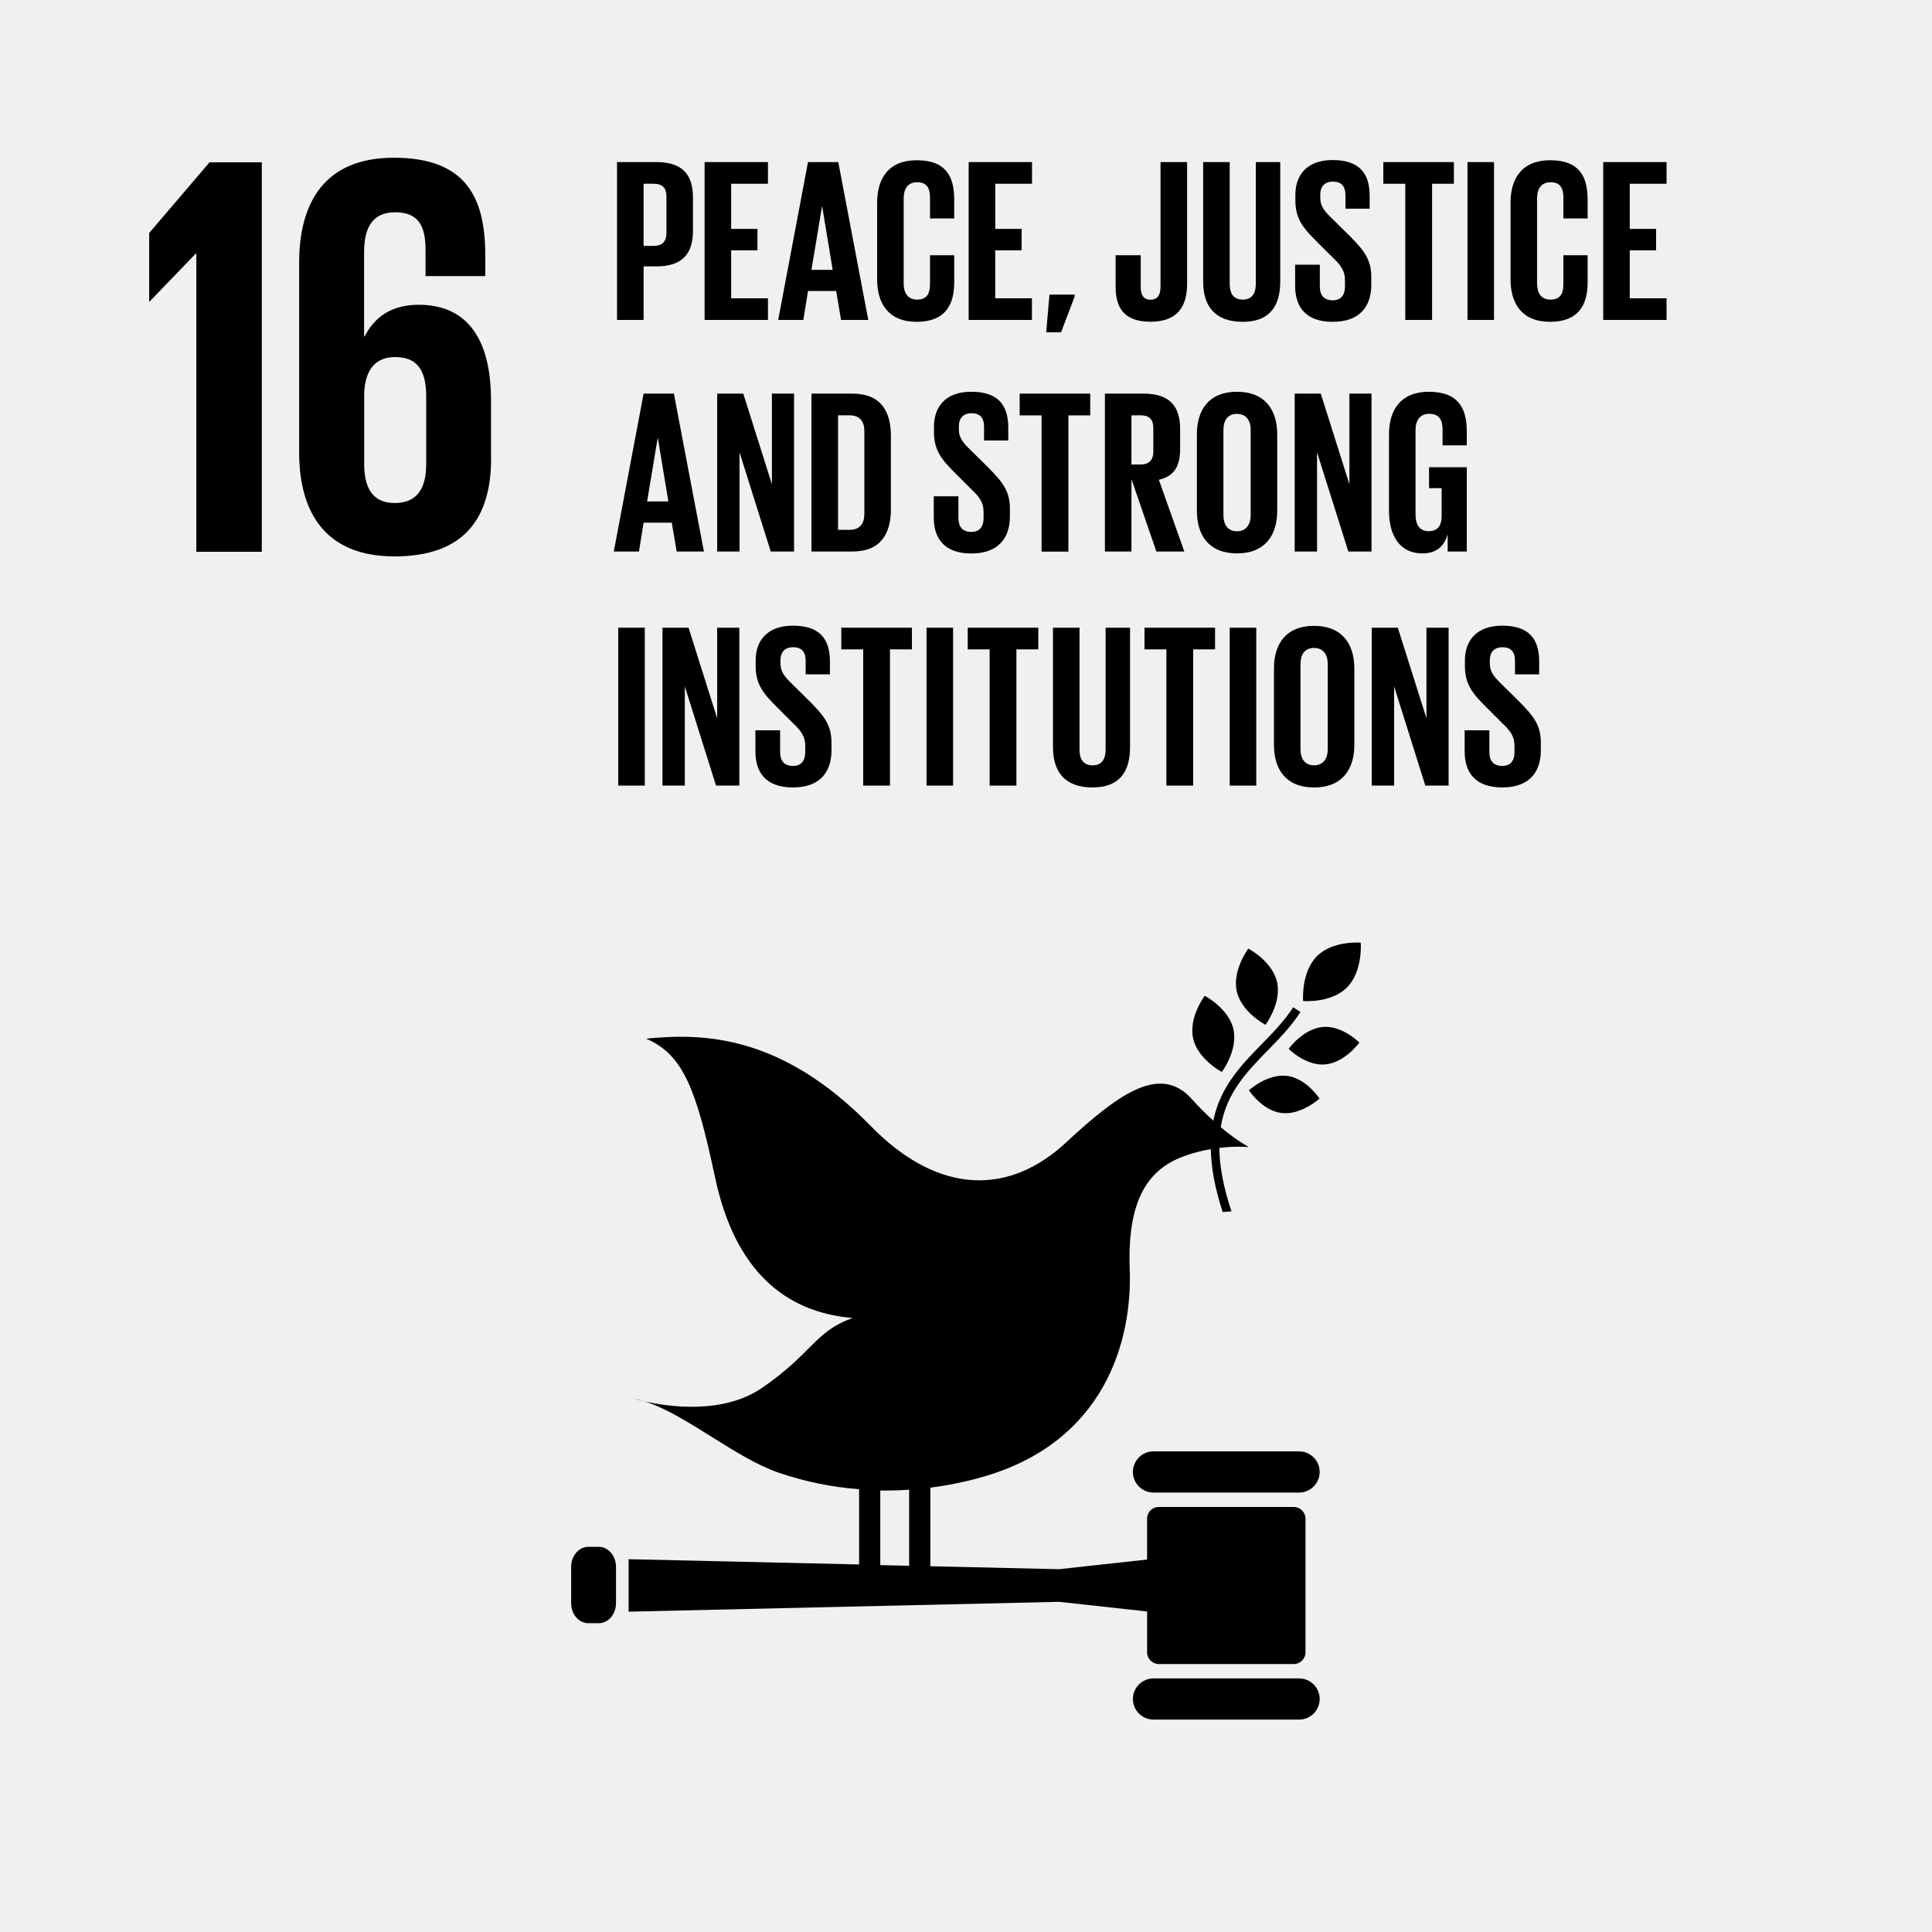
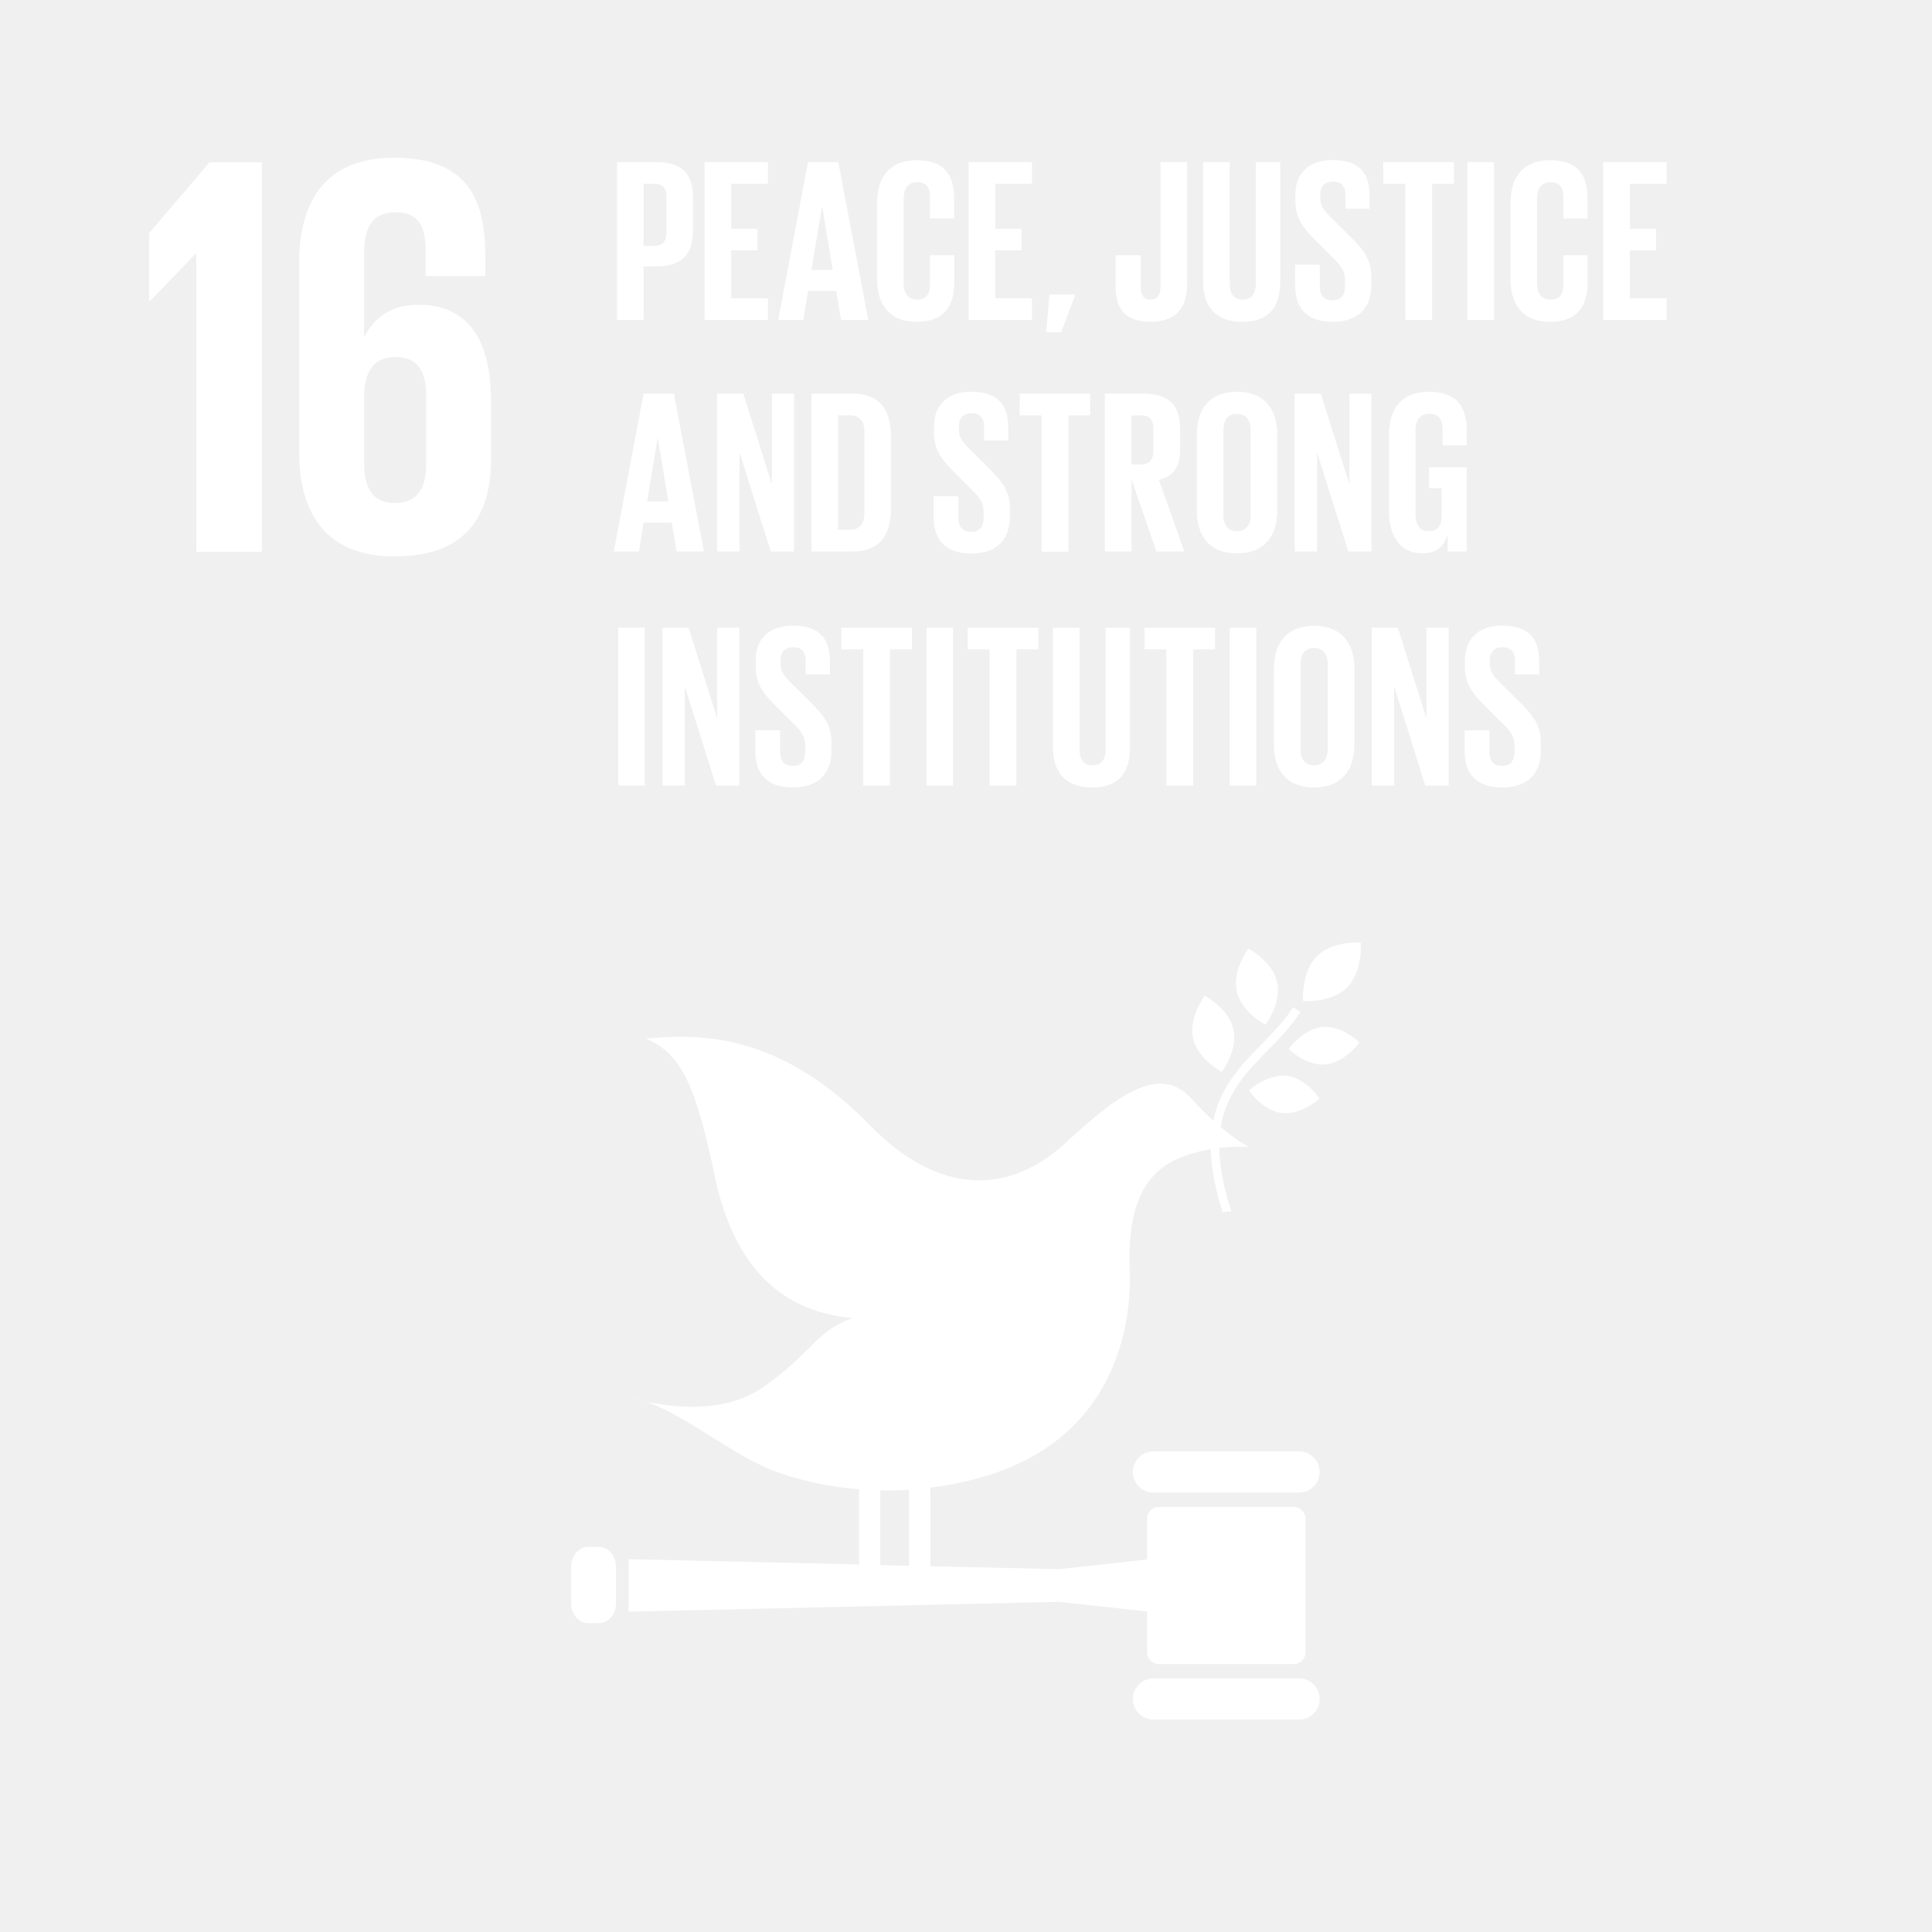
<svg xmlns="http://www.w3.org/2000/svg" id="Layer_1" data-name="Layer 1" viewBox="0 0 1000 1000" focusable="false">
  <link type="text/css" rel="stylesheet" id="dark-mode-general-link" />
  <link type="text/css" rel="stylesheet" id="dark-mode-custom-link" />
  <style type="text/css" id="dark-mode-custom-style" />
  <defs>
    <style>
      .cls-2 {
-         fill: currentColour;
+         fill: #fff;
      }
    </style>
  </defs>
  <polygon class="cls-2" points="77.22 120.59 77.22 155.97 77.53 155.97 101.31 131.29 101.61 131.29 101.61 285.6 135.51 285.6 135.51 84.01 108.46 84.01 77.22 120.59" />
  <path class="cls-2" d="M254.15,237.15V207.41c0-33-13.08-49.66-37.46-49.66-14.28,0-22.9,6.54-27.95,16.36h-.29V130.7c0-12.2,3.85-20.82,16.05-20.82s15.76,7.14,15.76,19.62v13.4h30.92V132.18c0-29.73-9.81-50.54-47.28-50.54-35.68,0-49.06,22.9-49.06,54.42v98.11c0,31.22,13.69,53.82,49.36,53.82,36,0,50-19.62,50-50.84m-33.6,3c0,12.78-4.76,20.21-16.35,20.21-11.3,0-15.75-7.72-15.75-20.21V203.25c.58-11.3,5.34-18.44,16.05-18.44,11.58,0,16.05,7.14,16.05,20.23Z" />
  <g>
    <path class="cls-2" d="M646.14,491s-8.41,11.17-6,22.06,14.88,17.36,14.88,17.36,8.41-11.17,6-22.05S646.14,491,646.14,491" />
    <path class="cls-2" d="M632.43,554.84s8.41-11.18,6-22.06-14.87-17.36-14.87-17.36-8.42,11.17-6,22.06,14.88,17.36,14.88,17.36" />
    <path class="cls-2" d="M667,542.88s8.88,9,19,8.06,17.61-11.31,17.61-11.31-8.87-9-19-8.07S667,542.88,667,542.88" />
    <path class="cls-2" d="M681.56,495c-8.23,8.35-7.07,23.13-7.07,23.13s14.51,1.26,22.76-7.08,7.07-23.13,7.07-23.13-14.52-1.26-22.76,7.08" />
    <path class="cls-2" d="M663.4,576.09c10.08,1.2,19.56-7.46,19.56-7.46S676.09,558,666,556.85s-19.57,7.47-19.57,7.47,6.87,10.58,16.95,11.77" />
    <path class="cls-2" d="M672.4,751.23H597.05a10.66,10.66,0,1,0,0,21.32H672.4a10.66,10.66,0,0,0,0-21.32" />
    <path class="cls-2" d="M672.4,868.74H597.05a10.66,10.66,0,1,0,0,21.32H672.4a10.66,10.66,0,0,0,0-21.32" />
    <path class="cls-2" d="M333.51,725.35a49.66,49.66,0,0,0-5.23-1.34s1.93.6,5.23,1.34" />
    <path class="cls-2" d="M669.63,780H599.8a6.07,6.07,0,0,0-6.07,6.06v21.15l-45.58,5-66.59-1.52V770a183,183,0,0,0,26.49-5.38c64.11-18.08,78.09-71.08,76.69-107.75-1.39-37.35,10.56-51.85,27.73-58.3a77.47,77.47,0,0,1,14.23-3.77c.19,9.17,2,19.84,6.15,32.54,1.53-.08,3-.21,4.55-.37-4.33-13-6.18-23.69-6.28-32.81a79.89,79.89,0,0,1,15.2-.46,96.54,96.54,0,0,1-14.47-10.3c2.88-17.68,13.42-28.54,24.27-39.65,6-6.11,12.13-12.42,17-19.94l-3.78-2.44c-4.6,7.14-10.63,13.29-16.44,19.24-10.58,10.83-21.27,21.89-24.89,39.45A145.4,145.4,0,0,1,617,569c-15.81-17.72-36.16-4.71-65.17,22.31s-65.54,27.93-101.2-8.55c-47-48.16-88.08-47.88-116.22-45.15,19.25,8.2,26,26.19,35.73,71.91,10.21,48,36,69.68,71.19,72.67-19.59,6.93-20.56,18-46.81,36.12-20.51,14.14-49.35,9.67-61,7,21.46,6.7,46.89,29.21,69.64,37a168.17,168.17,0,0,0,41.51,8.51v38.94l-119.3-2.72v27.16l222.79-5.1,45.58,5v21.13a6.09,6.09,0,0,0,6.07,6.08h69.83a6.1,6.1,0,0,0,6.08-6.08V786.06A6.08,6.08,0,0,0,669.63,780Zm-214-8.52c5,.08,9.95-.07,14.94-.41v39.37l-14.94-.34Z" />
    <path class="cls-2" d="M318.84,829.8c0,5.73-4,10.37-8.92,10.37h-5.37c-4.92,0-8.93-4.64-8.93-10.37V811c0-5.73,4-10.37,8.93-10.37h5.37c4.92,0,8.92,4.64,8.92,10.37Z" />
  </g>
  <g>
    <path class="cls-2" d="M319.38,83.89h20.37c13.86,0,18.93,6.87,18.93,18.32v17.23c0,11.45-5.07,18.44-18.93,18.44h-6.63v27.73H319.38ZM333.12,95.1v32.18h5.07c4.7,0,6.75-2.29,6.75-6.75v-18.8c0-4.46-2.05-6.63-6.75-6.63Z" />
    <path class="cls-2" d="M364.7,83.89h32.79V95.1H378.44v23.38h13.62v11.09H378.44V154.4h19.05v11.21H364.7Z" />
    <path class="cls-2" d="M402.79,165.61l15.43-81.72h15.67l15.54,81.72h-14.1l-2.53-15H418.22l-2.41,15ZM420,139.69h11l-5.42-32.78h-.12Z" />
    <path class="cls-2" d="M454,144.51V105c0-12.78,6-22.06,20.49-22.06,15.19,0,19.41,8.44,19.41,20.49v9.64H481.37V102.33c0-5.06-1.68-8-6.63-8s-7,3.5-7,8.44v43.87c0,4.94,2.05,8.44,7,8.44s6.63-3.13,6.63-8V132.1h12.54v14.1c0,11.69-4.82,20.37-19.41,20.37S454,157.17,454,144.51Z" />
    <path class="cls-2" d="M501.38,83.89h32.79V95.1h-19v23.38h13.62v11.09H515.12V154.4h19v11.21H501.38Z" />
    <path class="cls-2" d="M556.22,153.55l-7,18.44h-7.71l1.69-19.52h13Z" />
    <path class="cls-2" d="M614.44,83.89V147c0,11.82-5.19,19.53-18.93,19.53-14.22,0-18.07-7.83-18.07-18.2V132.1h13v16.51c0,4.1,1.45,6.51,5.06,6.51s5.19-2.41,5.19-6.63V83.89Z" />
    <path class="cls-2" d="M662.65,83.89v61.83c0,12.65-5.43,20.85-19.41,20.85-14.46,0-20.49-8.2-20.49-20.85V83.89h13.74V147c0,4.83,1.93,8.08,6.75,8.08S650,151.87,650,147V83.89Z" />
    <path class="cls-2" d="M670.36,148V137h12.78v11.21c0,4.58,2.05,7.23,6.75,7.23,4.34,0,6.27-2.89,6.27-7.23v-3.13c0-4.7-1.93-7.6-6.15-11.58l-8.08-8.07c-7.83-7.71-11.45-12.42-11.45-21.82v-2.77c0-10.12,5.91-18,19.29-18,13.74,0,19.16,6.75,19.16,18.56v6.63H696.4V101c0-4.7-2.17-7-6.51-7-3.86,0-6.51,2.17-6.51,6.75v1.69c0,4.58,2.53,7.23,6.51,11.09l8.8,8.67c7.47,7.6,11.09,12.18,11.09,21.22v4c0,11.2-6,19.16-20,19.16S670.36,158.74,670.36,148Z" />
    <path class="cls-2" d="M716,83.89h36.53V95.1H741.24v70.51H727.38V95.1H716Z" />
    <path class="cls-2" d="M759.56,83.89H773.3v81.72H759.56Z" />
    <path class="cls-2" d="M781.85,144.51V105c0-12.78,6-22.06,20.49-22.06,15.19,0,19.41,8.44,19.41,20.49v9.64H809.21V102.33c0-5.06-1.68-8-6.63-8s-7,3.5-7,8.44v43.87c0,4.94,2,8.44,7,8.44s6.63-3.13,6.63-8V132.1h12.54v14.1c0,11.69-4.82,20.37-19.41,20.37S781.85,157.17,781.85,144.51Z" />
    <path class="cls-2" d="M829.82,83.89h32.79V95.1H843.56v23.38h13.62v11.09H843.56V154.4h19.05v11.21H829.82Z" />
  </g>
  <g>
    <path class="cls-2" d="M317.7,285.46l15.43-81.72H348.8l15.54,81.72h-14.1l-2.53-14.94H333.13l-2.41,14.94Zm17.24-25.91h11l-5.42-32.78h-.12Z" />
    <path class="cls-2" d="M382.78,234.12v51.34H371.21V203.74h13.5l14.83,46.89V203.74H411v81.72H398.94Z" />
    <path class="cls-2" d="M461.13,225.68v37.85c0,12.53-5.18,21.93-19.89,21.93H420V203.74h21.21C456,203.74,461.13,213,461.13,225.68Zm-21.58,48.57c5.67,0,7.84-3.37,7.84-8.31V223.15c0-4.82-2.17-8.2-7.84-8.2h-5.78v59.3Z" />
    <path class="cls-2" d="M483.31,267.87v-11h12.77v11.21c0,4.58,2.05,7.23,6.75,7.23,4.34,0,6.27-2.89,6.27-7.23V265c0-4.7-1.93-7.59-6.15-11.57l-8.07-8.07c-7.84-7.72-11.45-12.42-11.45-21.82v-2.77c0-10.13,5.9-18,19.28-18,13.74,0,19.17,6.75,19.17,18.56V228H509.34v-7.11c0-4.7-2.17-7-6.51-7-3.85,0-6.51,2.17-6.51,6.75v1.69c0,4.58,2.53,7.23,6.51,11.08l8.8,8.68c7.47,7.6,11.09,12.18,11.09,21.22v4c0,11.21-6,19.17-20,19.17S483.31,278.59,483.31,267.87Z" />
    <path class="cls-2" d="M527.78,203.74H564.3V215H553v70.51H539.11V215H527.78Z" />
    <path class="cls-2" d="M585.64,248v37.48H571.9V203.74h20c13.86,0,18.93,6.87,18.93,18.32v10.49c0,8.8-3.14,14-11,15.79L613,285.46H598.53Zm0-33v25.43h4.58c4.7,0,6.74-2.41,6.74-6.74V221.58c0-4.46-2-6.63-6.74-6.63Z" />
    <path class="cls-2" d="M619.5,264.37V224.84c0-12.78,6.27-22.06,20.74-22.06s20.85,9.28,20.85,22.06v39.53c0,12.66-6.27,22.06-20.85,22.06S619.5,277,619.5,264.37Zm27.85,2.17V222.67c0-4.94-2.17-8.44-7.11-8.44s-7,3.5-7,8.44v43.87c0,4.94,2.16,8.44,7,8.44S647.35,271.48,647.35,266.54Z" />
    <path class="cls-2" d="M681.7,234.12v51.34H670.13V203.74h13.5l14.82,46.89V203.74H709.9v81.72h-12Z" />
    <path class="cls-2" d="M739.67,241.83H759.2v43.63h-9.89v-8.92c-1.8,6.15-5.66,9.89-13.13,9.89-11.81,0-17.24-9.4-17.24-22.06V224.84c0-12.78,6.15-22.06,20.61-22.06,15.19,0,19.65,8.44,19.65,20.49v7.23H746.66v-8.31c0-5.07-1.93-8-6.87-8s-7.11,3.5-7.11,8.44v43.87c0,4.94,2.05,8.44,6.75,8.44,4.46,0,6.75-2.53,6.75-7.84V252.68h-6.51Z" />
    <path class="cls-2" d="M320,324.9h13.74v81.72H320Z" />
    <path class="cls-2" d="M354.46,355.27v51.35H342.89V324.9h13.5l14.82,46.88V324.9h11.46v81.72H370.61Z" />
    <path class="cls-2" d="M391,389v-11h12.78v11.21c0,4.58,2.05,7.23,6.75,7.23,4.34,0,6.26-2.89,6.26-7.23v-3.13c0-4.7-1.92-7.6-6.14-11.57l-8.08-8.08c-7.83-7.71-11.45-12.41-11.45-21.82v-2.77c0-10.12,5.91-18,19.29-18,13.74,0,19.16,6.75,19.16,18.56v6.63H417V342c0-4.7-2.17-7-6.51-7-3.86,0-6.51,2.17-6.51,6.75v1.69c0,4.58,2.53,7.23,6.51,11.09l8.8,8.68c7.47,7.59,11.08,12.17,11.08,21.21v4c0,11.21-6,19.16-20,19.16S391,399.75,391,389Z" />
    <path class="cls-2" d="M435.46,324.9H472v11.21H460.65v70.51H446.79V336.11H435.46Z" />
    <path class="cls-2" d="M479.57,324.9h13.74v81.72H479.57Z" />
    <path class="cls-2" d="M500.9,324.9h36.52v11.21H526.09v70.51H512.23V336.11H500.9Z" />
    <path class="cls-2" d="M584.91,324.9v61.83c0,12.65-5.42,20.85-19.4,20.85-14.47,0-20.49-8.2-20.49-20.85V324.9h13.74v63.15c0,4.83,1.93,8.08,6.75,8.08s6.75-3.25,6.75-8.08V324.9Z" />
    <path class="cls-2" d="M592.39,324.9h36.52v11.21H617.58v70.51H603.72V336.11H592.39Z" />
    <path class="cls-2" d="M636.5,324.9h13.74v81.72H636.5Z" />
    <path class="cls-2" d="M659.4,385.52V346c0-12.78,6.27-22.06,20.73-22.06S701,333.21,701,346v39.53c0,12.66-6.27,22.06-20.85,22.06S659.4,398.18,659.4,385.52Zm27.84,2.17V343.82c0-4.94-2.17-8.44-7.11-8.44s-7,3.5-7,8.44v43.87c0,4.94,2.17,8.44,7,8.44S687.24,392.63,687.24,387.69Z" />
    <path class="cls-2" d="M721.59,355.27v51.35H710V324.9h13.5l14.83,46.88V324.9H749.8v81.72H737.74Z" />
    <path class="cls-2" d="M758.11,389v-11h12.78v11.21c0,4.58,2.05,7.23,6.75,7.23,4.34,0,6.27-2.89,6.27-7.23v-3.13c0-4.7-1.93-7.6-6.15-11.57l-8.08-8.08c-7.83-7.71-11.45-12.41-11.45-21.82v-2.77c0-10.12,5.91-18,19.29-18,13.74,0,19.16,6.75,19.16,18.56v6.63H784.15V342c0-4.7-2.17-7-6.51-7-3.86,0-6.51,2.17-6.51,6.75v1.69c0,4.58,2.53,7.23,6.51,11.09l8.8,8.68c7.47,7.59,11.09,12.17,11.09,21.21v4c0,11.21-6,19.16-20,19.16S758.11,399.75,758.11,389Z" />
  </g>
</svg>
